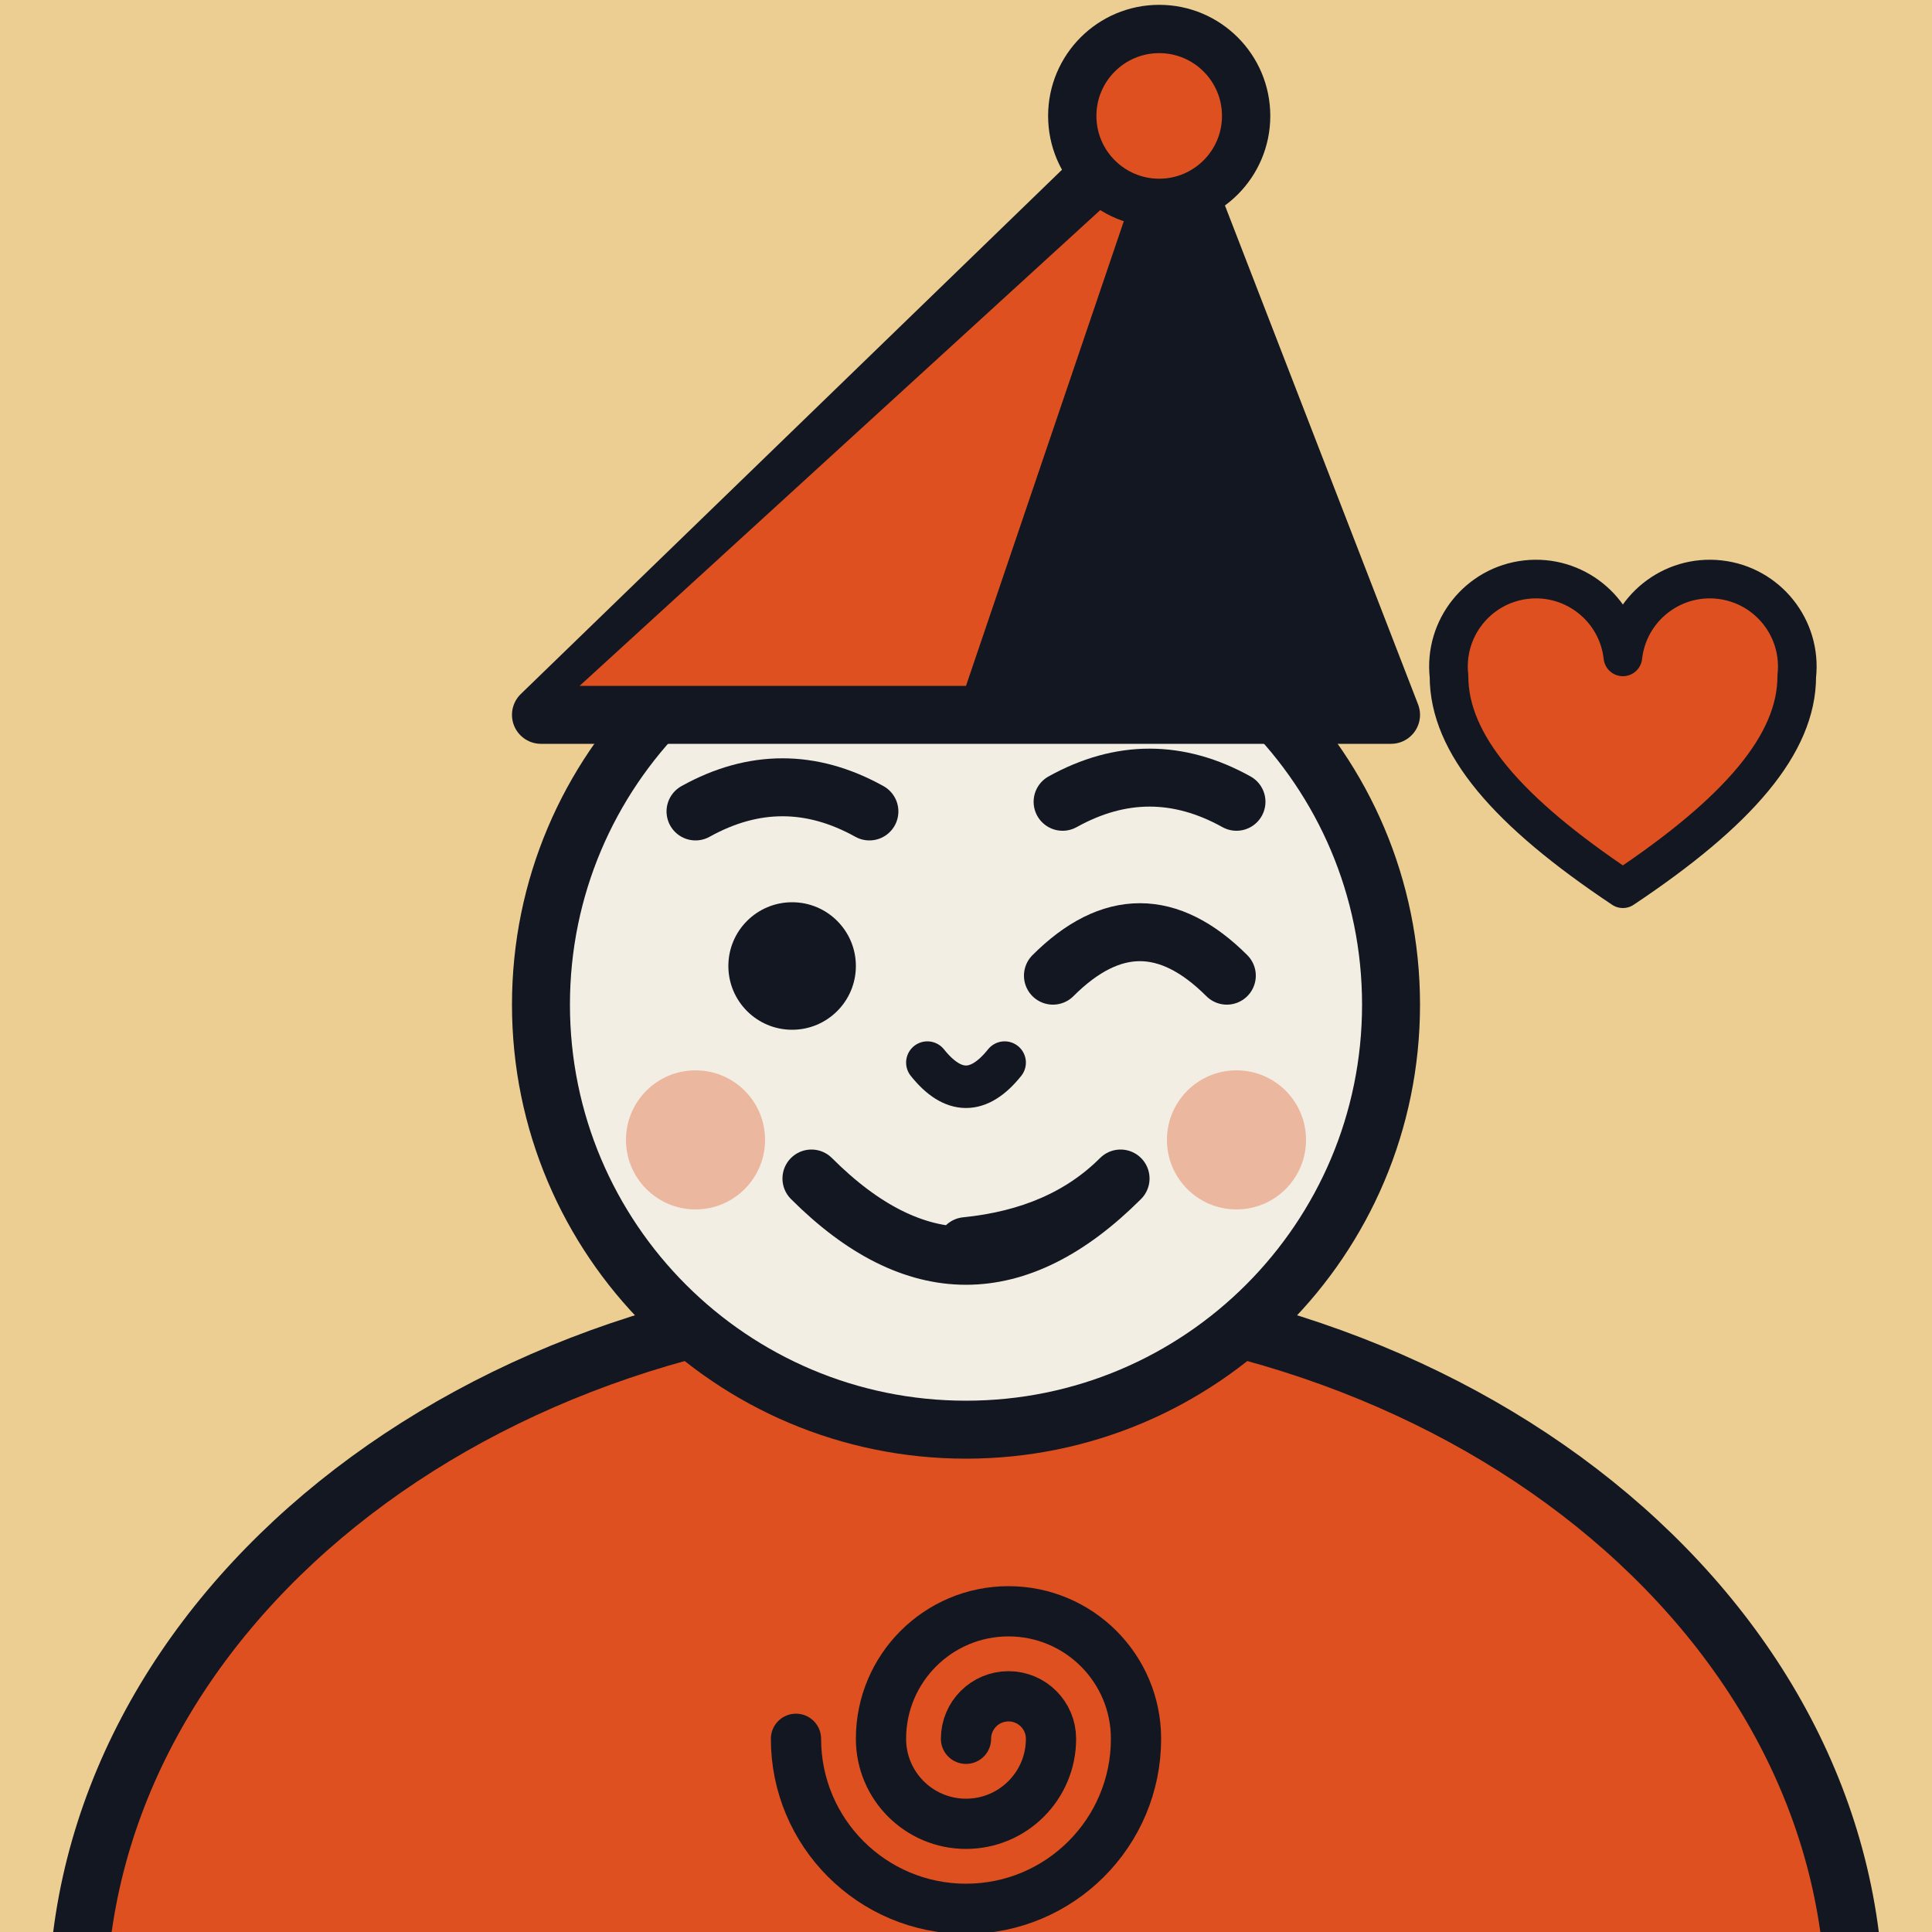
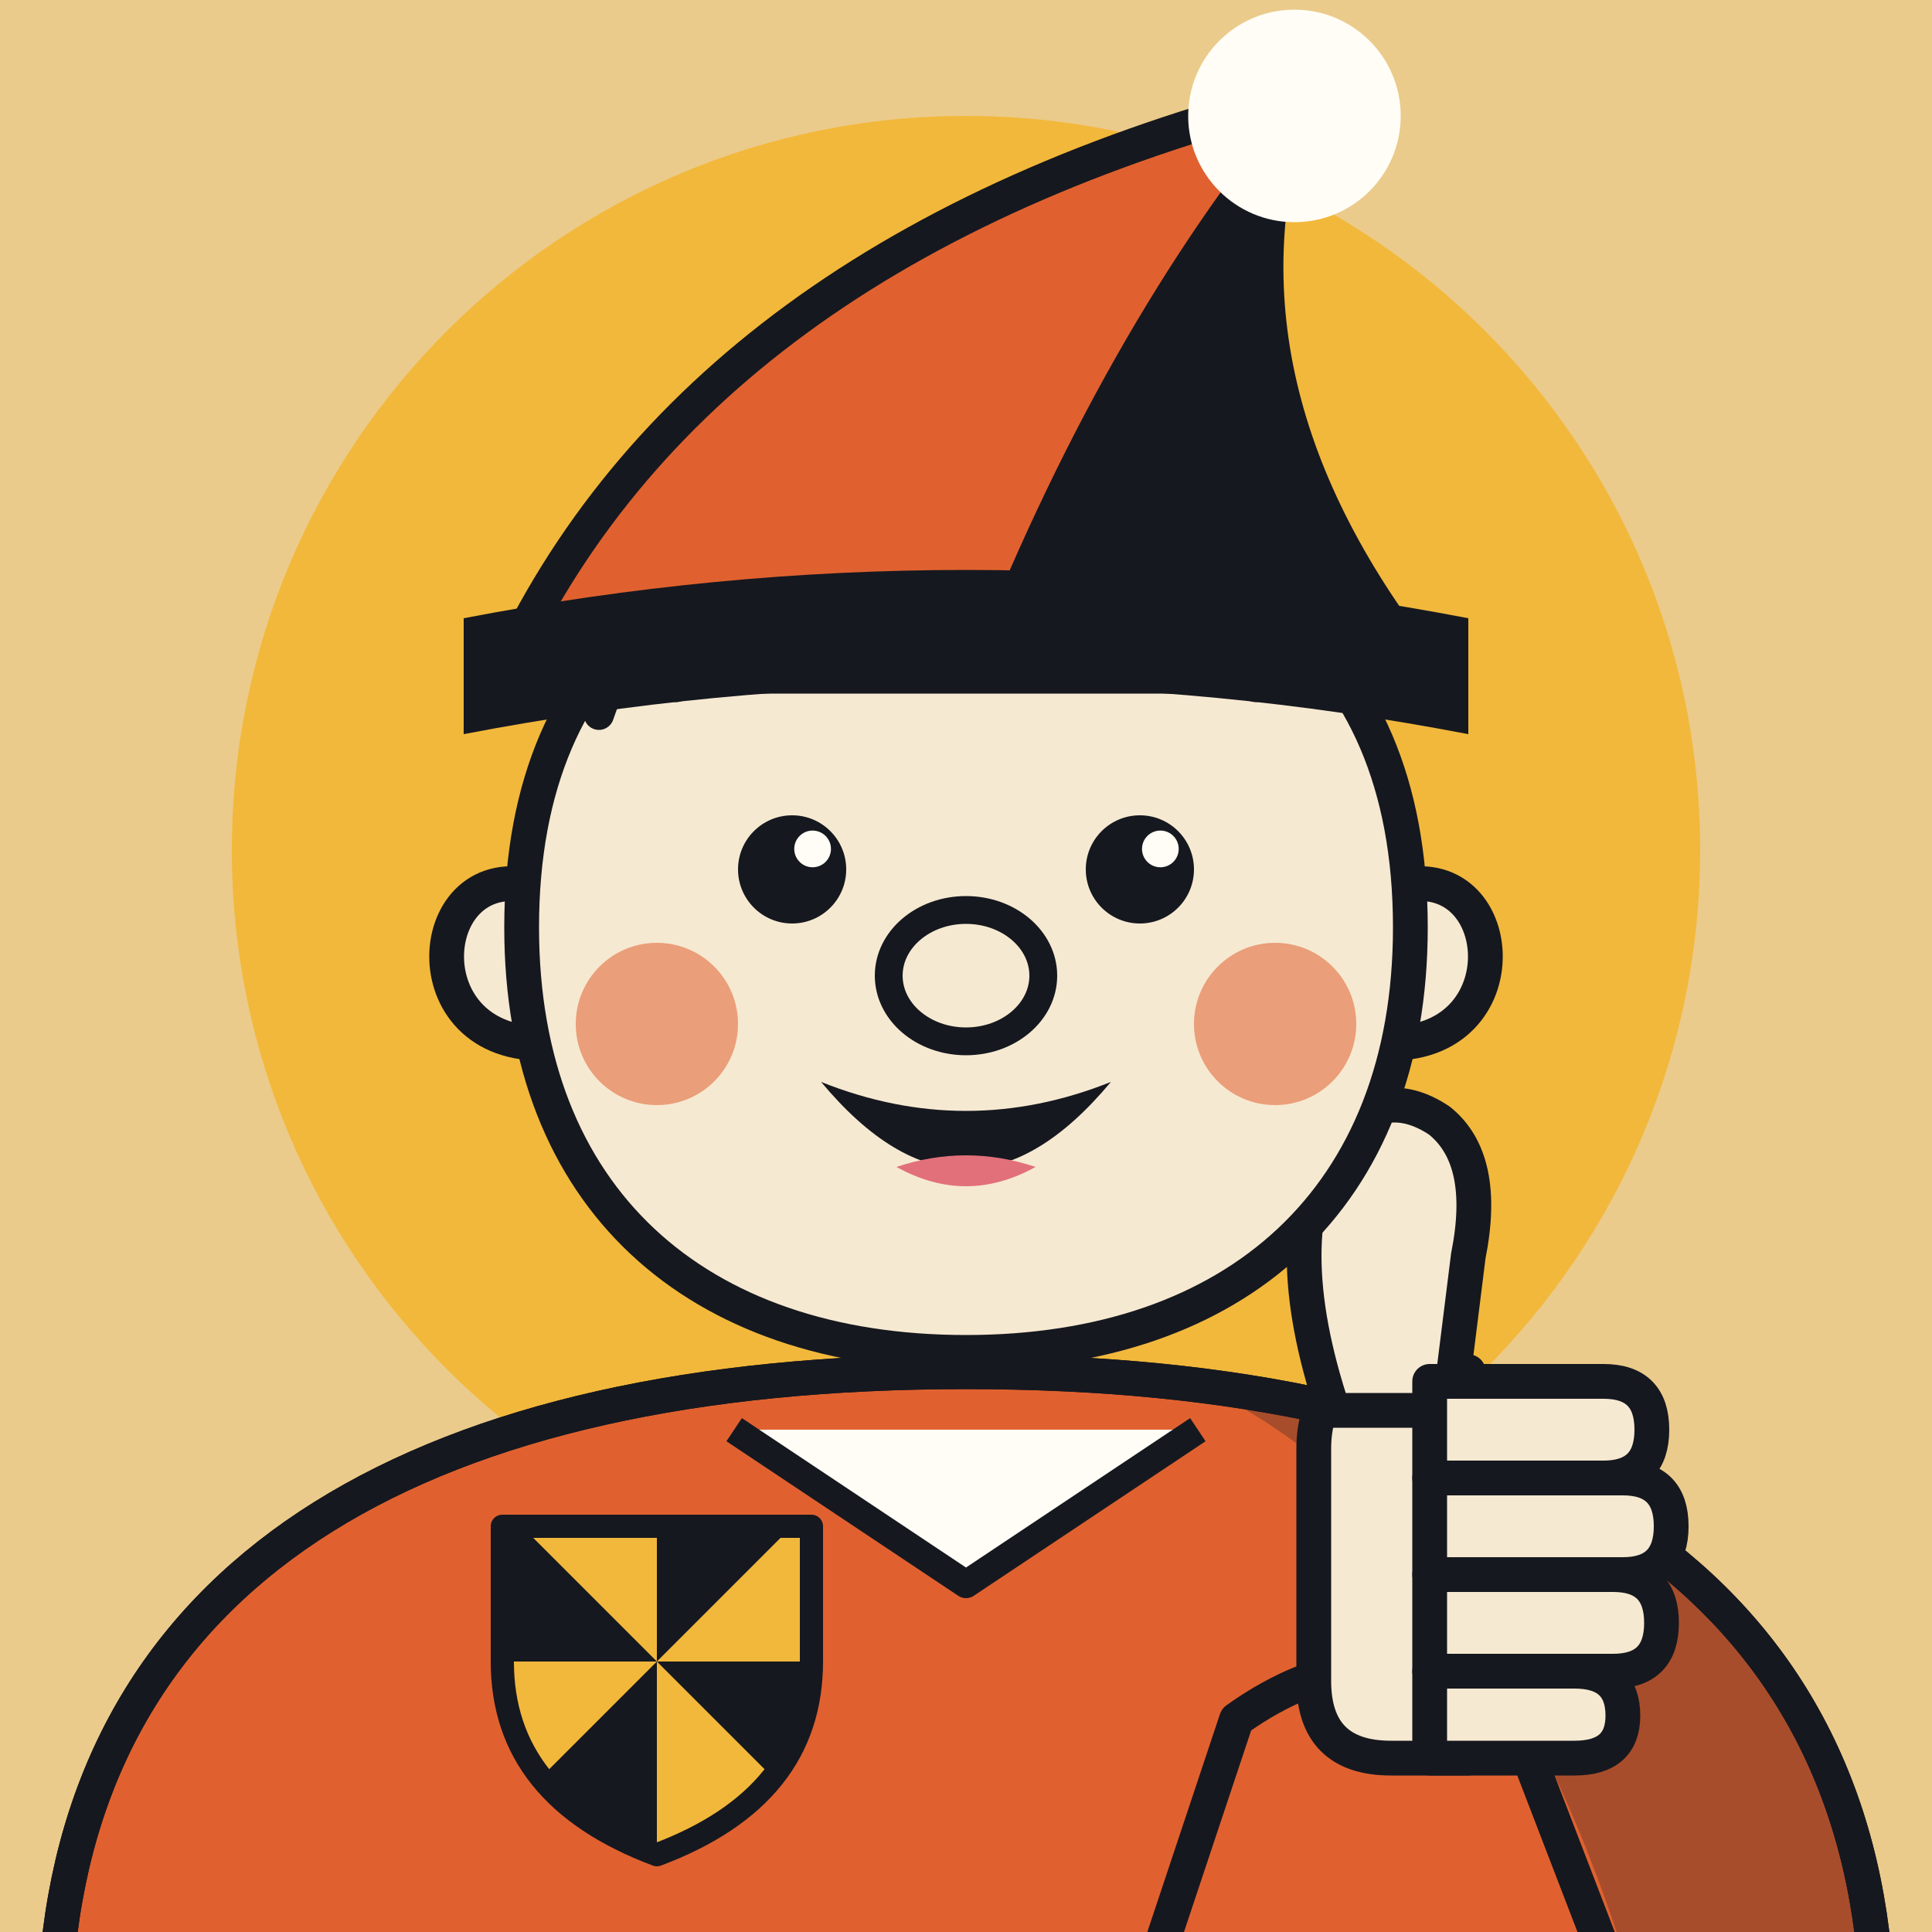
<svg xmlns="http://www.w3.org/2000/svg" viewBox="0 0 100 100">
-   <rect width="100" height="100" fill="#ECCE93" />
-   <ellipse cx="50" cy="104" rx="46" ry="37" fill="#DF5020" stroke="#121721" stroke-width="3" stroke-linecap="round" stroke-linejoin="round" />
-   <path d="M50 90a2.2 2.2 0 0 1 4.4 0a4.4 4.4 0 0 1-8.8 0a6.6 6.6 0 0 1 13.2 0a8.8 8.8 0 0 1-17.6 0" fill="none" stroke="#121721" stroke-width="2.6" stroke-linecap="round" stroke-linejoin="round" />
-   <circle cx="50" cy="52" r="22" fill="#F3EEE4" stroke="#121721" stroke-width="3" stroke-linecap="round" stroke-linejoin="round" />
-   <circle cx="36" cy="59" r="3.6" fill="#DF5020" opacity=".35" />
-   <circle cx="64" cy="59" r="3.6" fill="#DF5020" opacity=".35" />
-   <path d="M48 55q2 2.5 4 0" fill="none" stroke="#121721" stroke-width="2.2" stroke-linecap="round" stroke-linejoin="round" />
-   <path d="M28 37L72 37L60 6Z" fill="#121721" stroke="#121721" stroke-width="3" stroke-linecap="round" stroke-linejoin="round" />
-   <path d="M30 35.5L50 35.5L59 9Z" fill="#DF5020" />
-   <circle cx="60" cy="6" r="4.5" fill="#DF5020" stroke="#121721" stroke-width="2.5" stroke-linecap="round" stroke-linejoin="round" />
-   <circle cx="41" cy="50" r="3.3" fill="#121721" />
-   <path d="M54.5 50.5Q59 46 63.5 50.5" fill="none" stroke="#121721" stroke-width="3" stroke-linecap="round" stroke-linejoin="round" />
-   <path d="M36 42Q40.5 39.5 45 42" fill="none" stroke="#121721" stroke-width="3" stroke-linecap="round" stroke-linejoin="round" />
-   <path d="M55 41.5Q59.5 39 64 41.5" fill="none" stroke="#121721" stroke-width="3" stroke-linecap="round" stroke-linejoin="round" />
-   <path d="M42 61Q50 69 58 61Q55 64 50 64.5" fill="none" stroke="#121721" stroke-width="3" stroke-linecap="round" stroke-linejoin="round" />
-   <path d="M84 46c-6-4-9-7.5-9-11a4.5 4.5 0 0 1 9-1a4.5 4.5 0 0 1 9 1c0 3.5-3 7-9 11Z" fill="#DF5020" stroke="#121721" stroke-width="2" stroke-linecap="round" stroke-linejoin="round" />
+   <style>
+ .corps{transform-origin:50px 100px;animation:souffle 3.6s ease-in-out infinite}
+ .tete{animation:respire 3.6s ease-in-out infinite}
+ .oeil{transform-box:fill-box;transform-origin:center;animation:cligne 5s infinite}
+ .sourcil{animation:sourcil 5s ease-in-out infinite}
+ .chapeau{transform-origin:50px 34px;animation:balance 4.2s ease-in-out infinite}
+ .pouce{transform-origin:72px 73px;animation:pouce 2.8s ease-in-out infinite}
+ .carte{transform-origin:26px 86px;animation:carte 3.2s ease-in-out infinite}
+ .plume{transform-origin:31px 50px;animation:plume 2.3s ease-in-out infinite}
+ .etincelle{transform-box:fill-box;transform-origin:center;animation:scintille 1.8s ease-in-out infinite}
+ .livre{transform-origin:68px 90px;animation:livre 3.6s ease-in-out infinite}
+ .poing{transform-origin:82px 92px;animation:poing 2.6s ease-in-out infinite}
+ .battage{transform-origin:25px 88px;animation:battage 2.4s ease-in-out infinite}
+ .page{transform-origin:72px 82px;animation:page 3.4s ease-in-out infinite}
+ @keyframes souffle{0%,100%{transform:scaleY(1)}50%{transform:scaleY(1.018)}}
+ @keyframes respire{0%,100%{transform:translateY(0)}50%{transform:translateY(-1.1px)}}
+ @keyframes cligne{0%,91%,97%,100%{transform:scaleY(1)}94%{transform:scaleY(.08)}}
+ @keyframes sourcil{0%,80%,100%{transform:translateY(0)}86%,92%{transform:translateY(-1.4px)}}
+ @keyframes balance{0%,100%{transform:rotate(-1.8deg)}50%{transform:rotate(1.8deg)}}
+ @keyframes pouce{0%,62%,100%{transform:rotate(0)}74%{transform:rotate(-9deg)}86%{transform:rotate(3deg)}}
+ @keyframes carte{0%,100%{transform:rotate(-3deg)}50%{transform:rotate(4deg)}}
+ @keyframes plume{0%,100%{transform:rotate(-3.5deg)}50%{transform:rotate(3deg)}}
+ @keyframes livre{0%,100%{transform:translateY(0)}50%{transform:translateY(-1.2px)}}
+ @keyframes poing{0%,55%,100%{transform:rotate(0)}68%{transform:rotate(-7deg) translateY(-1.5px)}80%{transform:rotate(2deg)}90%{transform:rotate(-2deg)}}
+ @keyframes battage{0%,50%,100%{transform:translate(0,0) rotate(0)}62%{transform:translate(-1px,-7px) rotate(-10deg)}76%{transform:translate(1px,-2px) rotate(5deg)}88%{transform:translate(0,0) rotate(-1deg)}}
+ @keyframes page{0%,30%{transform:scaleX(1);opacity:1}62%,78%{transform:scaleX(-1);opacity:1}86%{transform:scaleX(-1);opacity:0}87%{transform:scaleX(1);opacity:0}100%{transform:scaleX(1);opacity:1}}
+ @keyframes scintille{0%,100%{transform:scale(.7) rotate(0);opacity:.75}50%{transform:scale(1.1) rotate(20deg);opacity:1}}
+ @media (prefers-reduced-motion:reduce){*{animation:none!important}}
+ </style>
+   <defs>
+     <clipPath id="giron-encouraging-body">
+       <path d="M3 101 C5 81 22 71 50 71 C78 71 95 81 97 101 Z" />
+     </clipPath>
+     <clipPath id="giron-encouraging-shield">
+       <path d="M26 79 H42 V86 Q42 93 34 96 Q26 93 26 86 Z" />
+     </clipPath>
+   </defs>
+   <rect width="100" height="100" fill="#EBCB8B" />
+   <circle cx="50" cy="44" r="38" fill="#F2B83B" />
+   <rect x="49" y="-6" width="2" height="12" fill="#F2B83B" transform="rotate(0 50 44) translate(0 -36)" />
+   <rect x="49" y="-6" width="2" height="12" fill="#F2B83B" transform="rotate(30 50 44) translate(0 -36)" />
+   <rect x="49" y="-6" width="2" height="12" fill="#F2B83B" transform="rotate(60 50 44) translate(0 -36)" />
+   <rect x="49" y="-6" width="2" height="12" fill="#F2B83B" transform="rotate(90 50 44) translate(0 -36)" />
+   <rect x="49" y="-6" width="2" height="12" fill="#F2B83B" transform="rotate(120 50 44) translate(0 -36)" />
+   <rect x="49" y="-6" width="2" height="12" fill="#F2B83B" transform="rotate(150 50 44) translate(0 -36)" />
+   <g class="corps">
+     <path d="M3 101 C5 81 22 71 50 71 C78 71 95 81 97 101 Z" fill="#E0612F" stroke="#16181F" stroke-width="1.80" stroke-linejoin="round" />
+     <path d="M26 79 H42 V86 Q42 93 34 96 Q26 93 26 86 Z" fill="#F2B83B" />
+     <g clip-path="url(#giron-encouraging-shield)">
+       <path d="M34 86 L48.0 86.0 L43.9 95.9 Z" fill="#16181F" />
+       <path d="M34 86 L34.0 100.0 L24.1 95.9 Z" fill="#16181F" />
+       <path d="M34 86 L20.0 86.0 L24.1 76.1 Z" fill="#16181F" />
+       <path d="M34 86 L34.0 72.0 L43.9 76.1 Z" fill="#16181F" />
+     </g>
+     <path d="M26 79 H42 V86 Q42 93 34 96 Q26 93 26 86 Z" fill="none" stroke="#16181F" stroke-width="1.20" stroke-linejoin="round" />
+     <g clip-path="url(#giron-encouraging-body)">
+       <path d="M58 70 Q76 76 84 101 L100 101 L100 70 Z" fill="#16181F" opacity=".28" />
+     </g>
+     <path d="M3 101 C5 81 22 71 50 71 C78 71 95 81 97 101 Z" fill="none" stroke="#16181F" stroke-width="1.80" stroke-linejoin="round" />
+     <path d="M38 74 L50 82 L62 74" fill="#FFFDF6" stroke="#16181F" stroke-width="1.44" stroke-linejoin="round" />
+     <path d="M60 101 L64 89 Q71 84 78 88 L83 101 Z" fill="#E0612F" stroke="#16181F" stroke-width="1.80" stroke-linejoin="round" />
+     <path d="M68 75 Q68 71 72 71 L76 71 L76 91 L72 91 Q68 91 68 87 Z" fill="#F6E9D2" stroke="#16181F" stroke-width="1.80" stroke-linejoin="round" />
+     <path d="M69 73 Q66 64 69 59 Q71.5 56 74.5 58 Q77 60 76 65 L75 73 Z" fill="#F6E9D2" stroke="#16181F" stroke-width="1.80" stroke-linejoin="round" class="pouce" />
+     <path d="M74 71.5 L83 71.5 Q85.5 71.5 85.5 74 Q85.5 76.5 83 76.5 L74 76.5 Z" fill="#F6E9D2" stroke="#16181F" stroke-width="1.80" stroke-linejoin="round" />
+     <path d="M74 76.5 L84 76.5 Q86.5 76.5 86.5 79 Q86.5 81.5 84 81.5 L74 81.5 Z" fill="#F6E9D2" stroke="#16181F" stroke-width="1.80" stroke-linejoin="round" />
+     <path d="M74 81.5 L83.5 81.5 Q86 81.5 86 84 Q86 86.5 83.5 86.5 L74 86.5 Z" fill="#F6E9D2" stroke="#16181F" stroke-width="1.80" stroke-linejoin="round" />
+     <path d="M74 86.5 L81.5 86.5 Q84 86.5 84 88.8 Q84 91 81.5 91 L74 91 Z" fill="#F6E9D2" stroke="#16181F" stroke-width="1.80" stroke-linejoin="round" />
+   </g>
+   <g class="tete">
+     <path d="M28 46 C22 44 21 54 28 54" fill="#F6E9D2" stroke="#16181F" stroke-width="1.80" stroke-linejoin="round" />
+     <path d="M72 46 C78 44 79 54 72 54" fill="#F6E9D2" stroke="#16181F" stroke-width="1.80" stroke-linejoin="round" />
+     <path d="M27 48 C27 33 37 27 50 27 C63 27 73 33 73 48 C73 62 64 70 50 70 C36 70 27 62 27 48 Z" fill="#F6E9D2" stroke="#16181F" stroke-width="1.80" stroke-linejoin="round" />
+     <path d="M31 37 C33 31 38 29 41 31 C42 28 46 28 47 30" fill="none" stroke="#16181F" stroke-width="1.56" stroke-linecap="round" />
+     <circle cx="34" cy="53" r="4.2" fill="#E0612F" opacity="0.55" />
+     <circle cx="66" cy="53" r="4.2" fill="#E0612F" opacity="0.55" />
+     <ellipse cx="50" cy="50.5" rx="4" ry="3.4" fill="#F6E9D2" stroke="#16181F" stroke-width="1.44" stroke-linejoin="round" />
+     <circle cx="41" cy="45" r="2.8" fill="#16181F" class="oeil" />
+     <circle cx="42.06" cy="43.94" r="0.95" fill="#FFFDF6" class="oeil" />
+     <circle cx="59" cy="45" r="2.8" fill="#16181F" class="oeil" />
+     <circle cx="60.06" cy="43.94" r="0.95" fill="#FFFDF6" class="oeil" />
+     <path d="M35 35.5 Q40 32 45 34.5" fill="none" stroke="#16181F" stroke-width="1.68" stroke-linecap="round" stroke-linejoin="round" class="sourcil" />
+     <path d="M65 35.5 Q60 32 55 34.5" fill="none" stroke="#16181F" stroke-width="1.68" stroke-linecap="round" stroke-linejoin="round" class="sourcil" />
+     <path d="M42.5 56 Q50 65 57.5 56 Q50 59 42.5 56 Z" fill="#16181F" />
+     <path d="M46.4 60.4 Q50 59.2 53.6 60.4 Q50 62.4 46.4 60.4 Z" fill="#E2707A" />
+     <g class="chapeau">
+       <path d="M26 35 Q36 13 67 5 Q62 20 74 35 Z" fill="#E0612F" stroke="#16181F" stroke-width="1.80" stroke-linejoin="round" />
+       <path d="M50 35 Q57 17 67 5 Q62 20 74 35 Z" fill="#16181F" />
+       <path d="M24 32 Q50 27 76 32 L76 38 Q50 33 24 38 Z" fill="#16181F" />
+       <circle cx="67" cy="6" r="5.5" fill="#FFFDF6" />
+     </g>
+   </g>
</svg>
